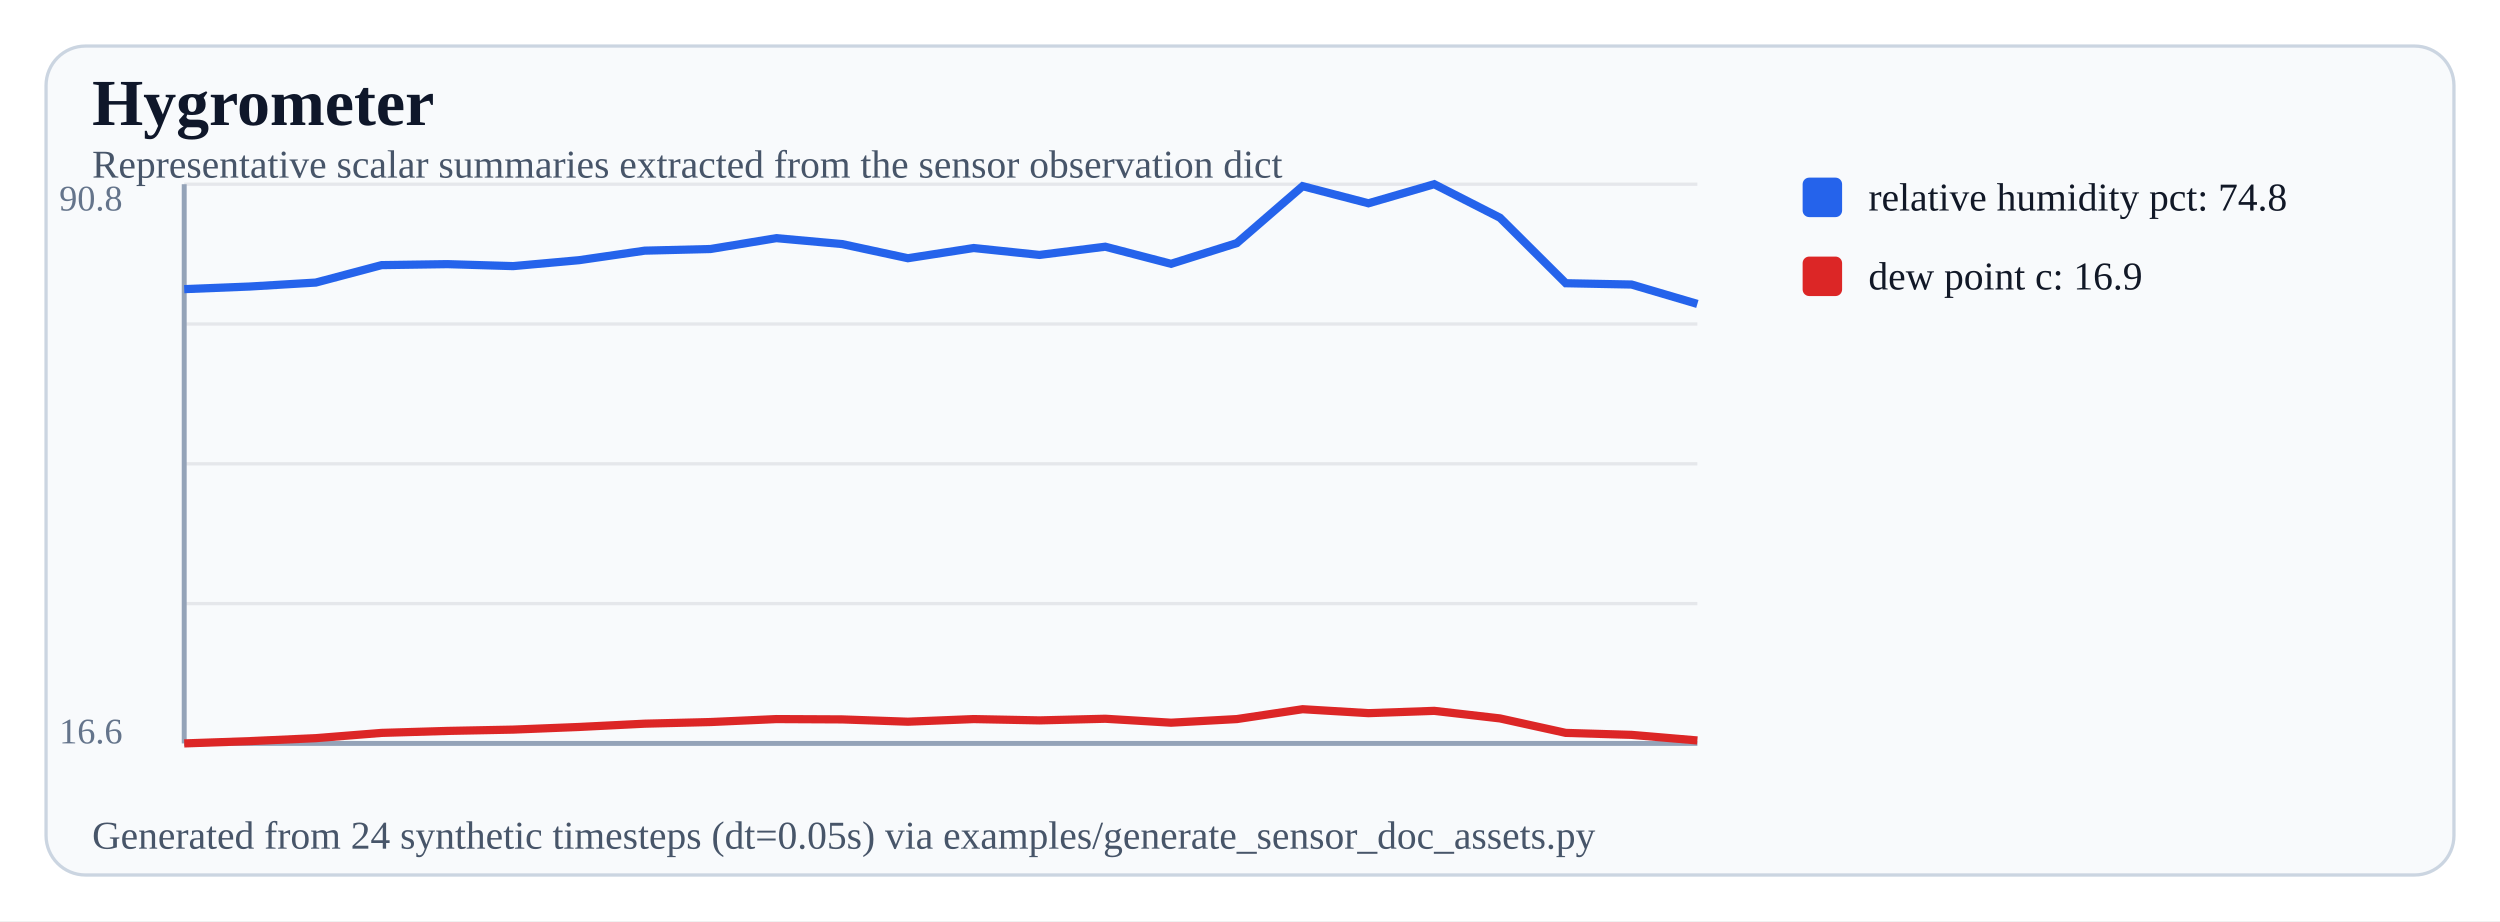
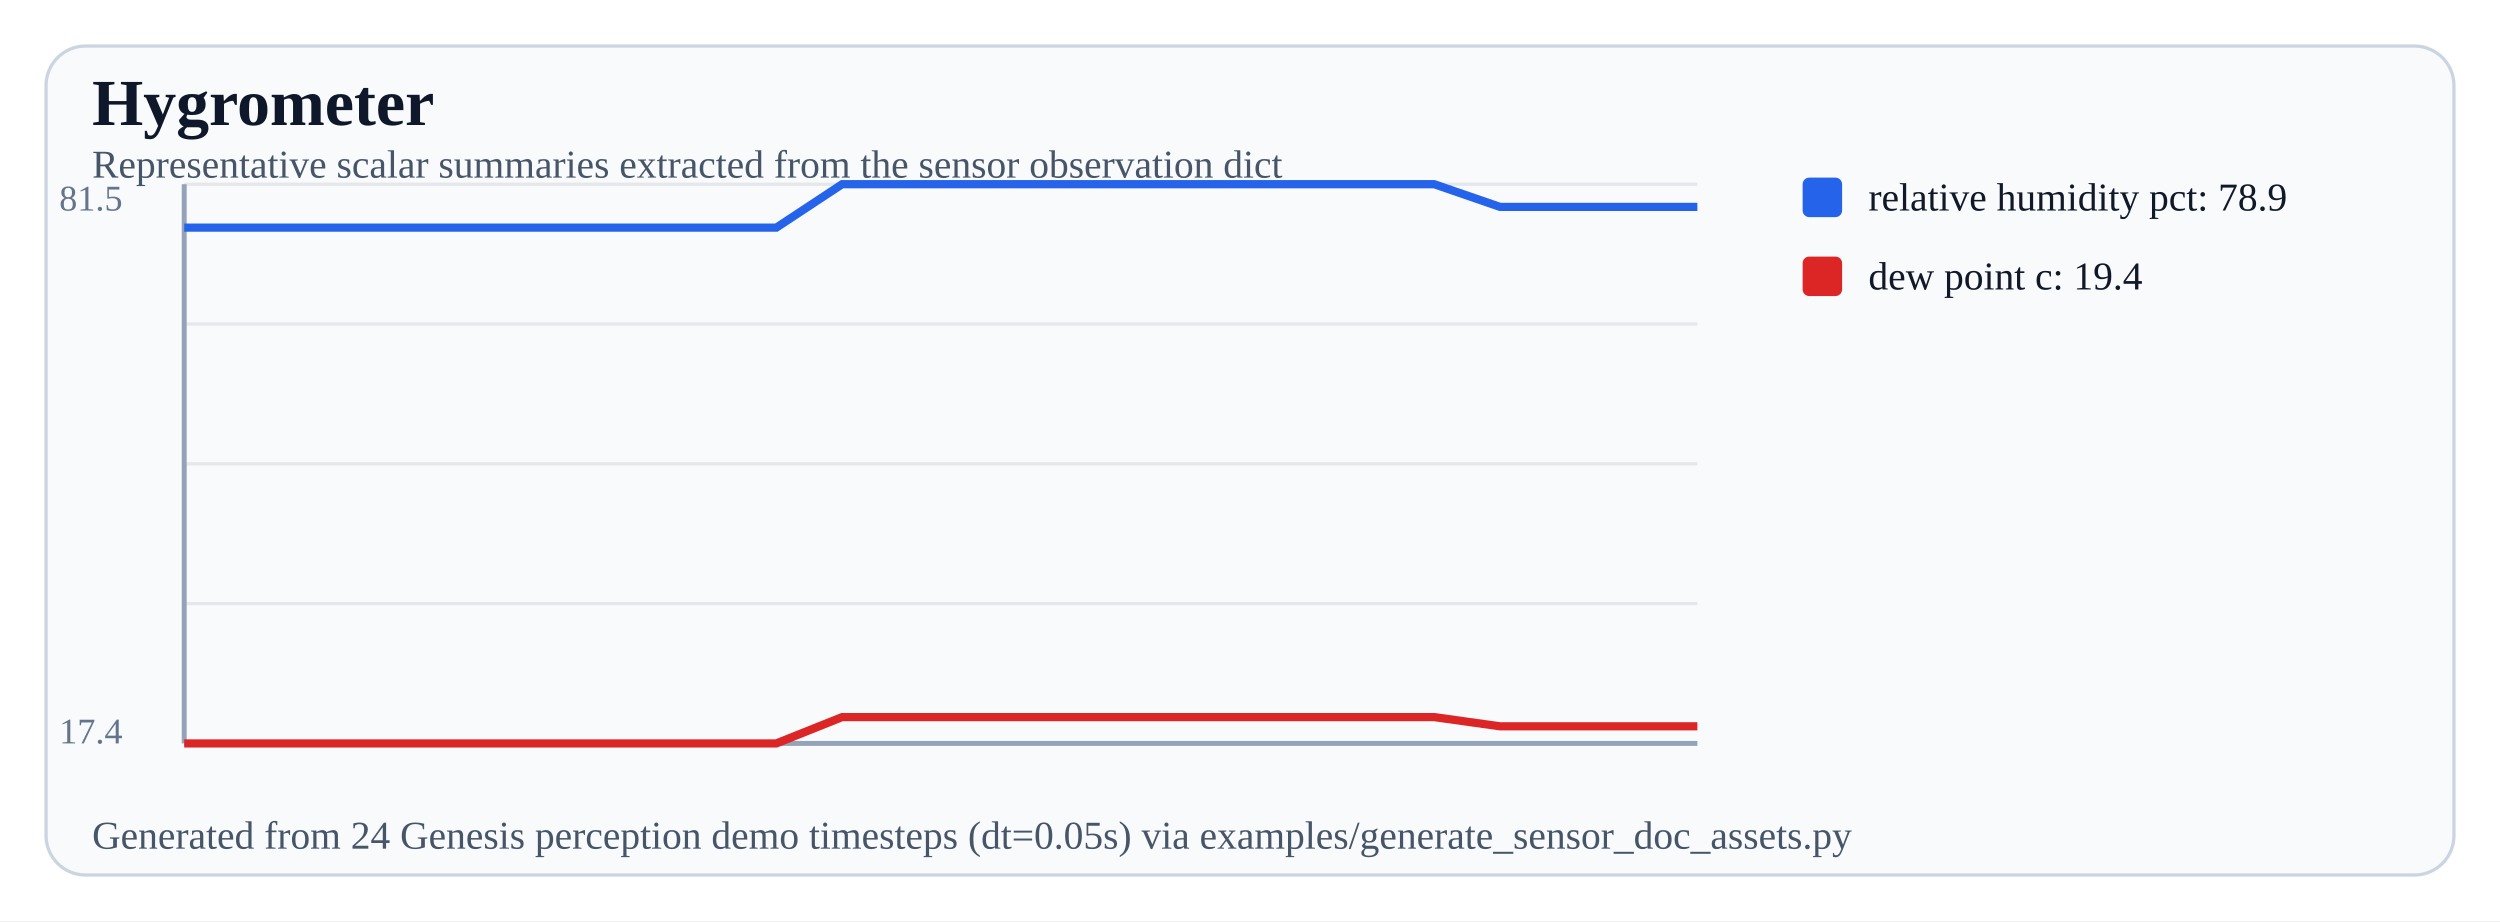
<svg xmlns="http://www.w3.org/2000/svg" width="760" height="280" viewBox="0 0 760 280" role="img" aria-label="Hygrometer example plot">
  <rect width="100%" height="100%" fill="#ffffff" />
  <rect x="14" y="14" width="732" height="252" rx="12" fill="#f8fafc" stroke="#cbd5e1" />
  <text x="28" y="38" font-size="20" font-weight="700" fill="#0f172a">Hygrometer</text>
-   <text x="28" y="258" font-size="12" fill="#475569">Generated from 24 synthetic timesteps (dt=0.05s) via examples/generate_sensor_doc_assets.py</text>
+   <text x="28" y="258" font-size="12" fill="#475569">Generated from 24 Genesis perception demo timesteps (dt=0.05s) via examples/generate_sensor_doc_assets.py</text>
  <text x="28" y="54" font-size="12" fill="#475569">Representative scalar summaries extracted from the sensor observation dict</text>
  <line x1="56" y1="56.0" x2="516" y2="56.0" stroke="#e5e7eb" />
  <line x1="56" y1="98.5" x2="516" y2="98.5" stroke="#e5e7eb" />
  <line x1="56" y1="141.0" x2="516" y2="141.0" stroke="#e5e7eb" />
  <line x1="56" y1="183.5" x2="516" y2="183.5" stroke="#e5e7eb" />
  <line x1="56" y1="226.0" x2="516" y2="226.0" stroke="#e5e7eb" />
  <line x1="56" y1="56" x2="56" y2="226" stroke="#94a3b8" stroke-width="1.5" />
  <line x1="56" y1="226" x2="516" y2="226" stroke="#94a3b8" stroke-width="1.5" />
-   <text x="18" y="64" font-size="11" fill="#64748b">90.8</text>
-   <text x="18" y="226" font-size="11" fill="#64748b">16.6</text>
-   <polyline fill="none" stroke="#2563eb" stroke-width="2.5" points="56.0,87.9 76.0,87.1 96.0,85.9 116.0,80.6 136.0,80.3 156.0,80.9 176.0,79.1 196.0,76.2 216.0,75.7 236.0,72.4 256.0,74.2 276.0,78.5 296.0,75.4 316.0,77.5 336.0,75.0 356.0,80.2 376.0,73.9 396.0,56.6 416.0,61.8 436.0,56.0 456.0,66.2 476.0,86.1 496.0,86.5 516.0,92.4" />
-   <polyline fill="none" stroke="#dc2626" stroke-width="2.5" points="56.0,226.0 76.0,225.3 96.0,224.4 116.0,222.8 136.0,222.2 156.0,221.8 176.0,221.0 196.0,220.0 216.0,219.5 236.0,218.6 256.0,218.7 276.0,219.4 296.0,218.6 316.0,219.0 336.0,218.5 356.0,219.7 376.0,218.6 396.0,215.6 416.0,216.8 436.0,216.1 456.0,218.4 476.0,222.8 496.0,223.4 516.0,225.1" />
+   <text x="18" y="64" font-size="11" fill="#64748b">81.5</text>
+   <text x="18" y="226" font-size="11" fill="#64748b">17.4</text>
+   <polyline fill="none" stroke="#2563eb" stroke-width="2.5" points="56.0,69.2 76.0,69.2 96.0,69.2 116.0,69.2 136.0,69.2 156.0,69.2 176.0,69.2 196.0,69.2 216.0,69.2 236.0,69.2 256.0,56.0 276.0,56.0 296.0,56.0 316.0,56.0 336.0,56.0 356.0,56.0 376.0,56.0 396.0,56.0 416.0,56.0 436.0,56.0 456.0,62.9 476.0,62.9 496.0,62.9 516.0,62.9" />
+   <polyline fill="none" stroke="#dc2626" stroke-width="2.5" points="56.0,226.0 76.0,226.0 96.0,226.0 116.0,226.0 136.0,226.0 156.0,226.0 176.0,226.0 196.0,226.0 216.0,226.0 236.0,226.0 256.0,218.0 276.0,218.0 296.0,218.0 316.0,218.0 336.0,218.0 356.0,218.0 376.0,218.0 396.0,218.0 416.0,218.0 436.0,218.0 456.0,220.8 476.0,220.8 496.0,220.8 516.0,220.8" />
  <rect x="548" y="54" width="12" height="12" rx="2" fill="#2563eb" />
-   <text x="568" y="64" font-size="12" fill="#111827">relative humidity pct: 74.8</text>
+   <text x="568" y="64" font-size="12" fill="#111827">relative humidity pct: 78.9</text>
  <rect x="548" y="78" width="12" height="12" rx="2" fill="#dc2626" />
-   <text x="568" y="88" font-size="12" fill="#111827">dew point c: 16.9</text>
+   <text x="568" y="88" font-size="12" fill="#111827">dew point c: 19.4</text>
</svg>
